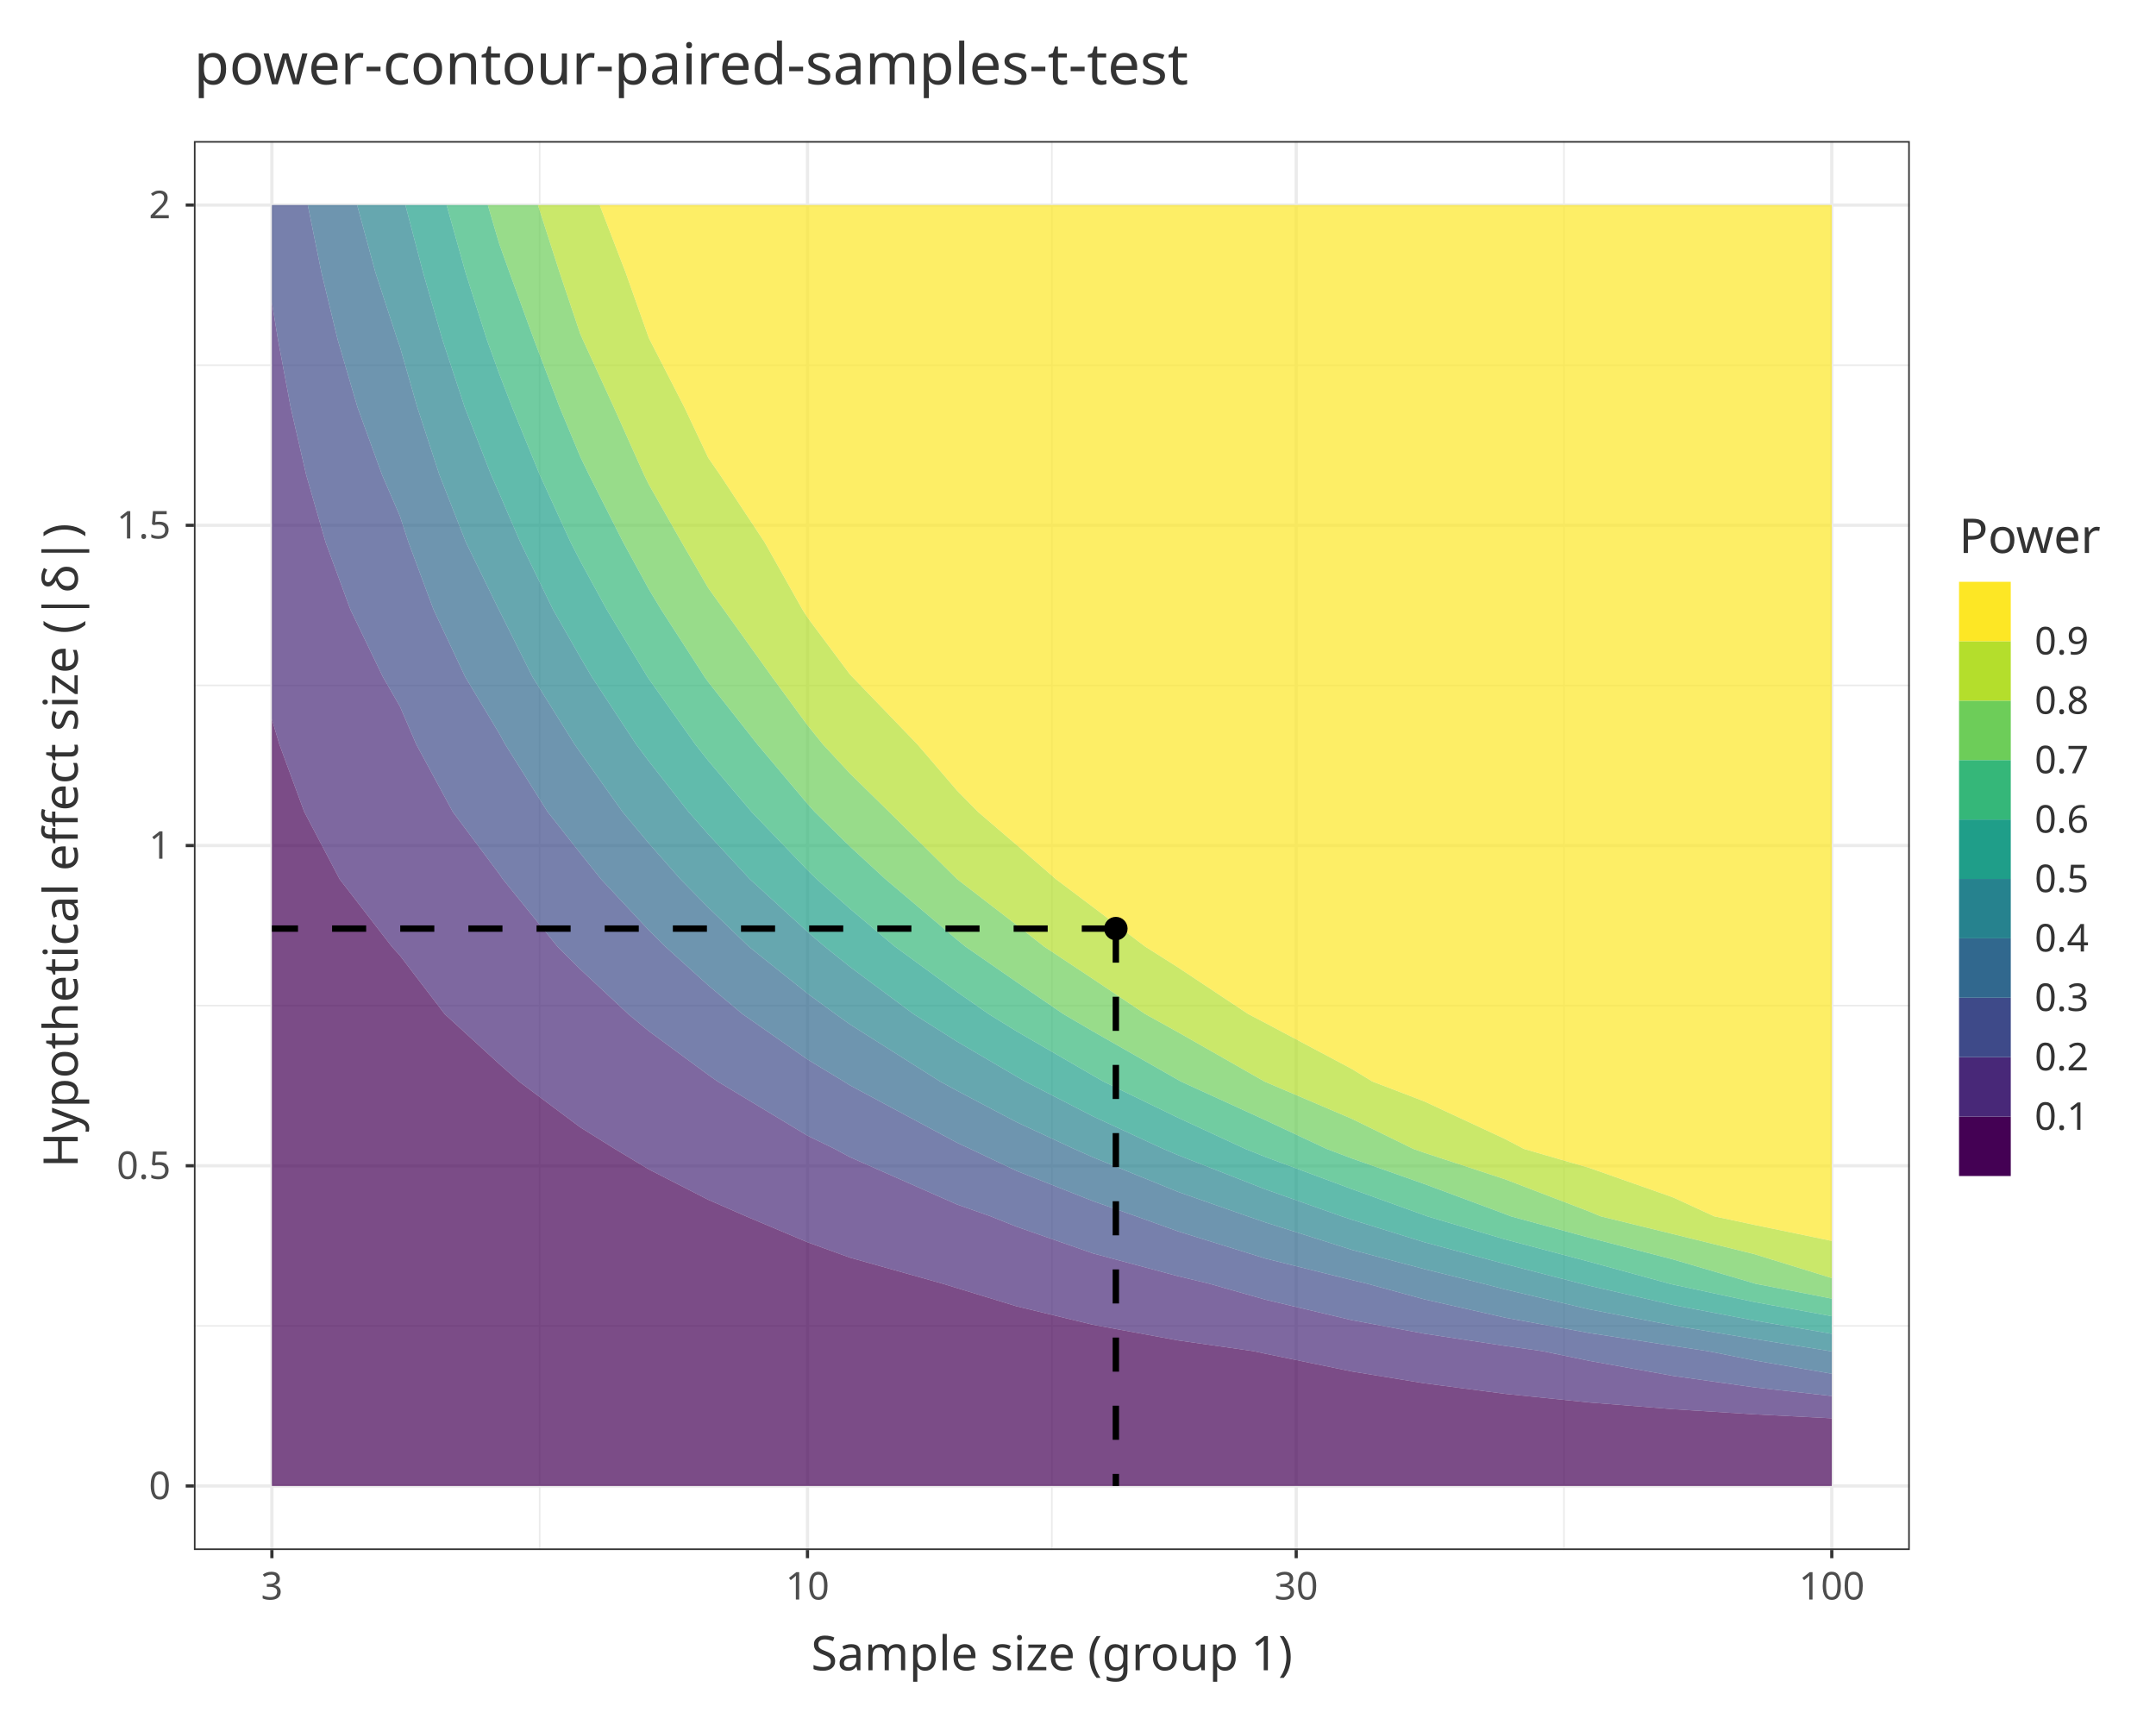
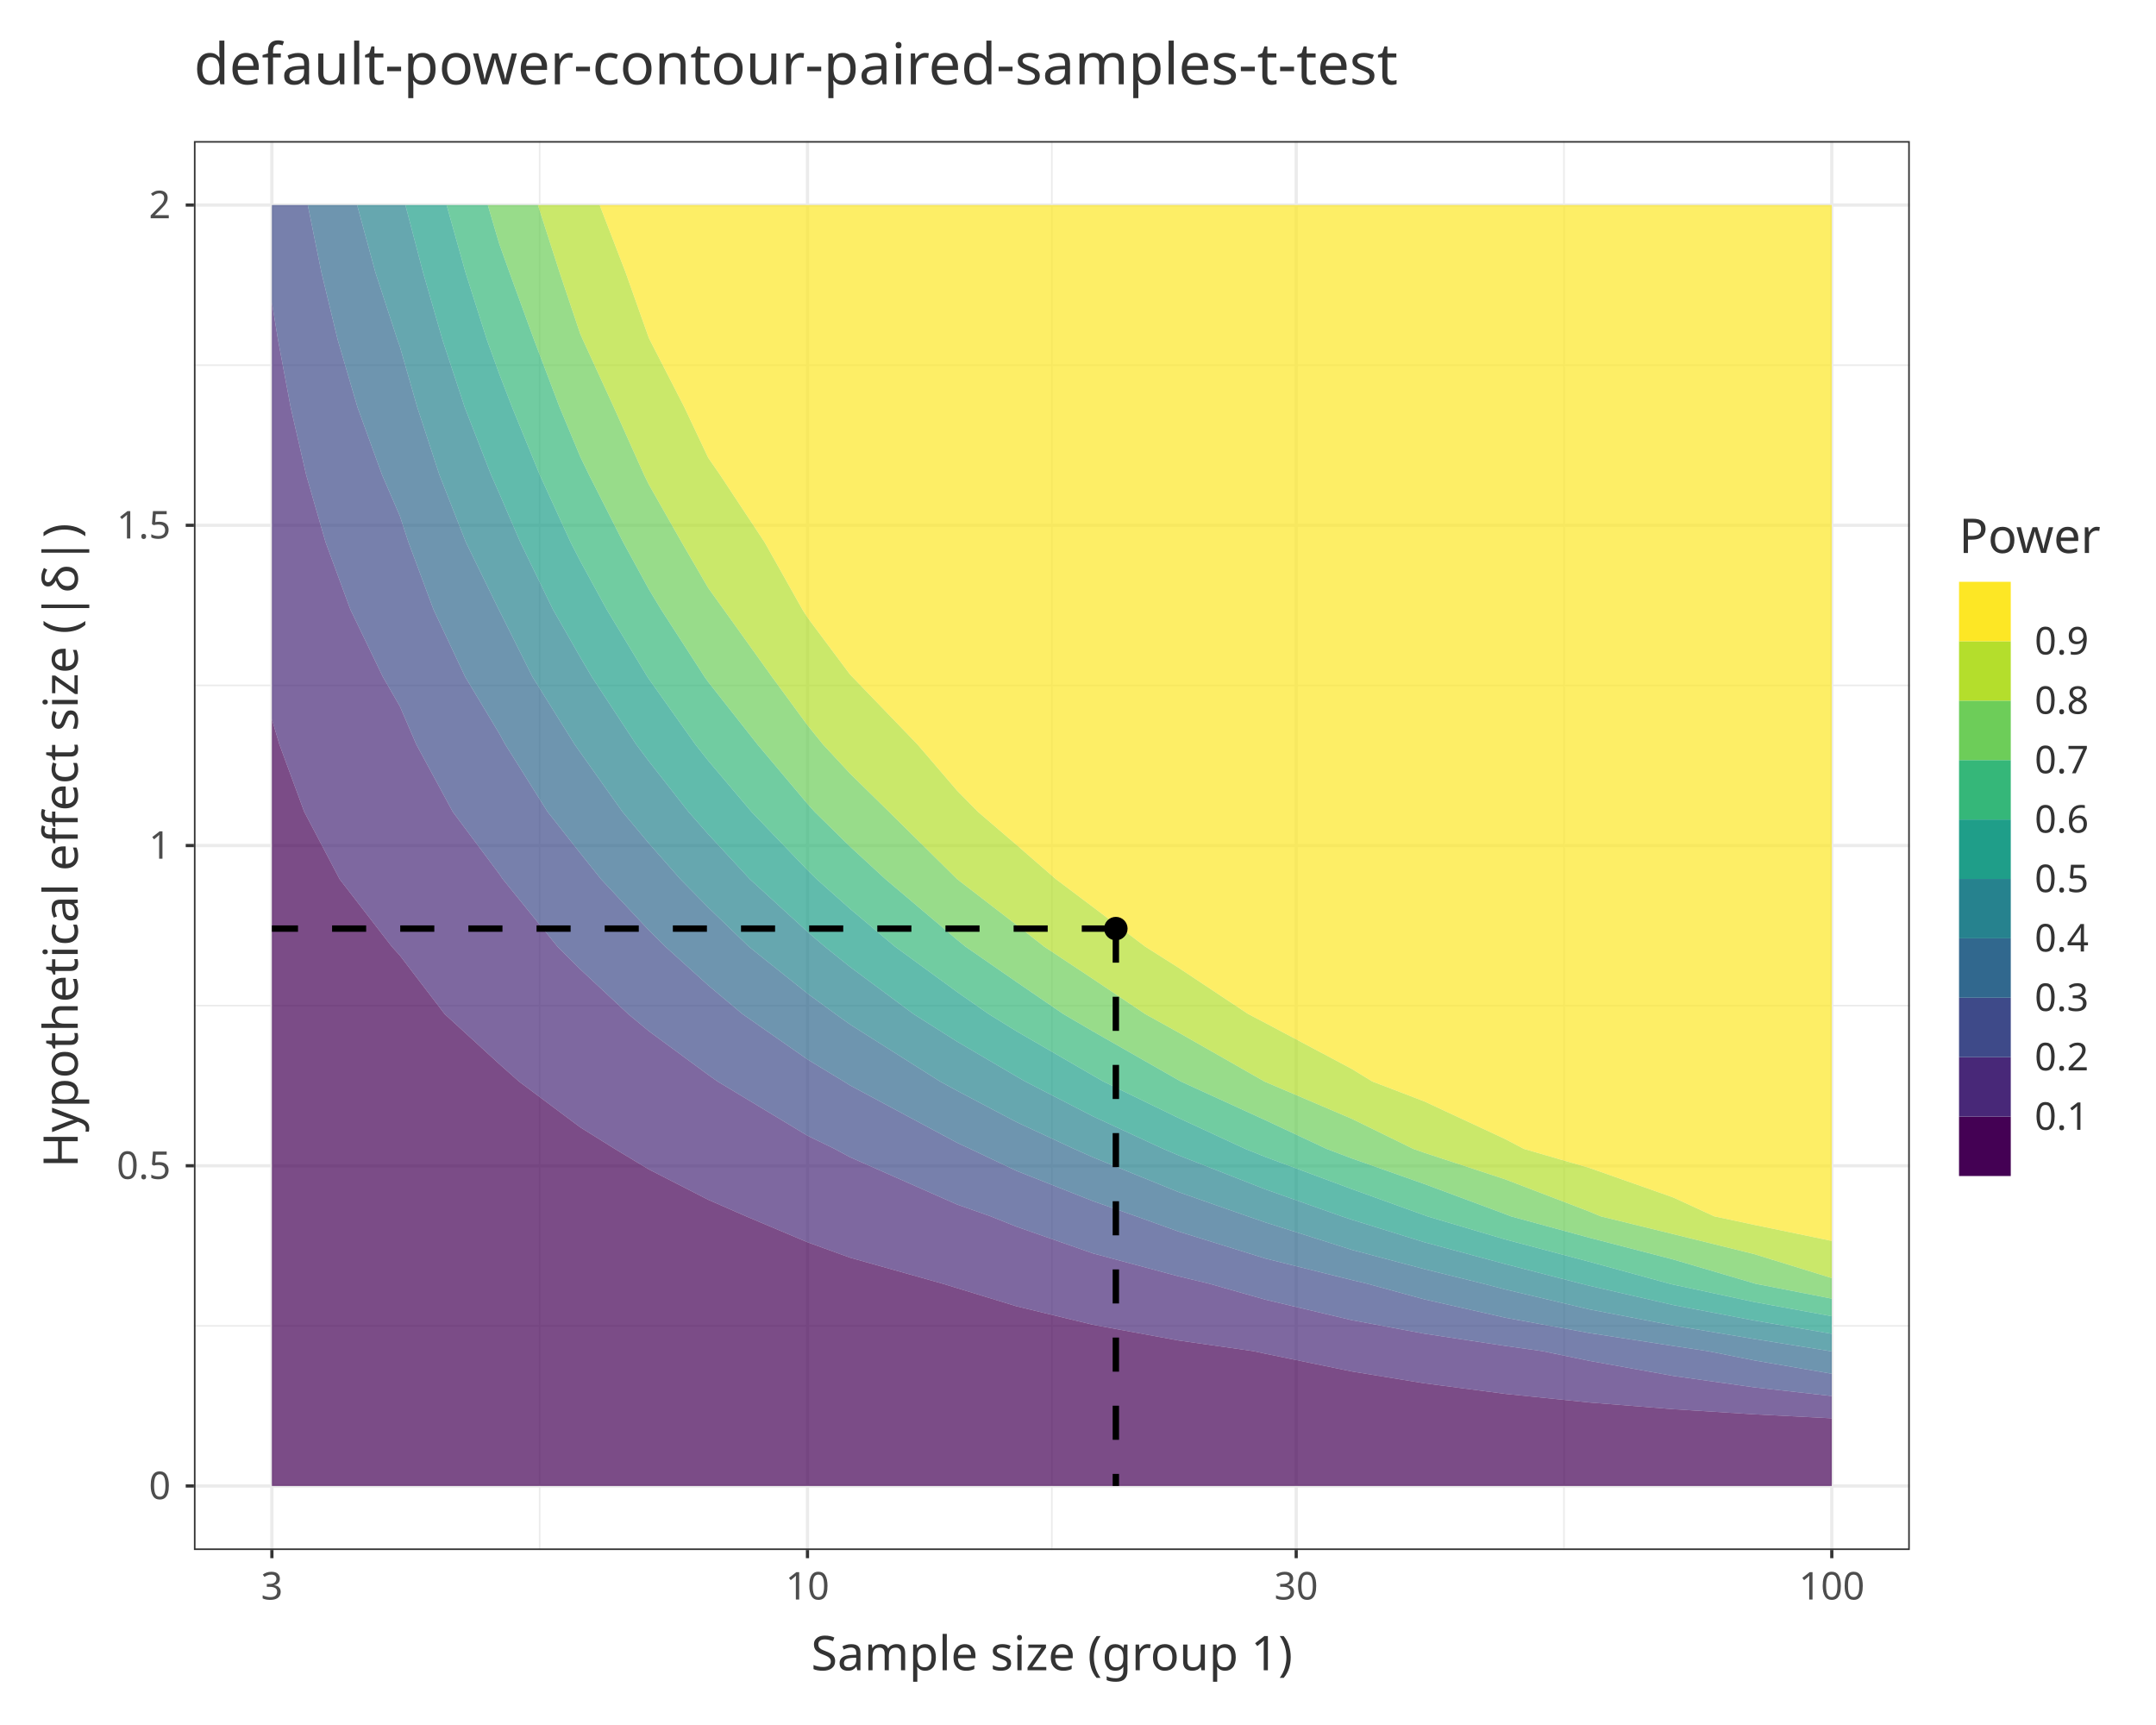
<svg xmlns="http://www.w3.org/2000/svg" class="svglite" data-engine-version="2.0" width="720.00pt" height="576.00pt" viewBox="0 0 720.00 576.00">
  <defs>
    <style type="text/css">
    .svglite line, .svglite polyline, .svglite polygon, .svglite path, .svglite rect, .svglite circle {
      fill: none;
      stroke: #000000;
      stroke-linecap: round;
      stroke-linejoin: round;
      stroke-miterlimit: 10.00;
    }
  </style>
  </defs>
  <rect width="100%" height="100%" style="stroke: none; fill: #FFFFFF;" />
  <defs>
    <clipPath id="cpMC4wMHw3MjAuMDB8MC4wMHw1NzYuMDA=">
      <rect x="0.00" y="0.00" width="720.00" height="576.00" />
    </clipPath>
  </defs>
  <g clip-path="url(#cpMC4wMHw3MjAuMDB8MC4wMHw1NzYuMDA=)">
    <rect x="0.00" y="0.00" width="720.00" height="576.00" style="stroke-width: 1.07; stroke: none;" />
  </g>
  <defs>
    <clipPath id="cpNjQuNzZ8NjM3Ljc4fDQ3LjA5fDUxNy41Nw==">
      <rect x="64.76" y="47.09" width="573.02" height="470.49" />
    </clipPath>
  </defs>
  <g clip-path="url(#cpNjQuNzZ8NjM3Ljc4fDQ3LjA5fDUxNy41Nw==)">
    <rect x="64.76" y="47.09" width="573.02" height="470.49" style="stroke-width: 1.07; stroke: none; fill: #FFFFFF;" />
    <polyline points="64.76,442.72 637.78,442.72 " style="stroke-width: 0.53; stroke: #EBEBEB; stroke-linecap: butt;" />
    <polyline points="64.76,335.79 637.78,335.79 " style="stroke-width: 0.53; stroke: #EBEBEB; stroke-linecap: butt;" />
    <polyline points="64.76,228.87 637.78,228.87 " style="stroke-width: 0.53; stroke: #EBEBEB; stroke-linecap: butt;" />
    <polyline points="64.76,121.94 637.78,121.94 " style="stroke-width: 0.53; stroke: #EBEBEB; stroke-linecap: butt;" />
    <polyline points="180.23,517.57 180.23,47.09 " style="stroke-width: 0.53; stroke: #EBEBEB; stroke-linecap: butt;" />
    <polyline points="351.27,517.57 351.27,47.09 " style="stroke-width: 0.53; stroke: #EBEBEB; stroke-linecap: butt;" />
    <polyline points="522.30,517.57 522.30,47.09 " style="stroke-width: 0.53; stroke: #EBEBEB; stroke-linecap: butt;" />
    <polyline points="64.76,496.19 637.78,496.19 " style="stroke-width: 1.07; stroke: #EBEBEB; stroke-linecap: butt;" />
    <polyline points="64.76,389.26 637.78,389.26 " style="stroke-width: 1.07; stroke: #EBEBEB; stroke-linecap: butt;" />
    <polyline points="64.76,282.33 637.78,282.33 " style="stroke-width: 1.07; stroke: #EBEBEB; stroke-linecap: butt;" />
    <polyline points="64.76,175.40 637.78,175.40 " style="stroke-width: 1.07; stroke: #EBEBEB; stroke-linecap: butt;" />
    <polyline points="64.76,68.47 637.78,68.47 " style="stroke-width: 1.07; stroke: #EBEBEB; stroke-linecap: butt;" />
    <polyline points="90.80,517.57 90.80,47.09 " style="stroke-width: 1.07; stroke: #EBEBEB; stroke-linecap: butt;" />
    <polyline points="269.66,517.57 269.66,47.09 " style="stroke-width: 1.07; stroke: #EBEBEB; stroke-linecap: butt;" />
    <polyline points="432.87,517.57 432.87,47.09 " style="stroke-width: 1.07; stroke: #EBEBEB; stroke-linecap: butt;" />
    <polyline points="611.73,517.57 611.73,47.09 " style="stroke-width: 1.07; stroke: #EBEBEB; stroke-linecap: butt;" />
    <path d="M 90.80 428.65 L 90.80 451.16 L 90.80 473.68 L 90.80 496.19 L 133.54 496.19 L 166.69 496.19 L 193.77 496.19 L 216.68 496.19 L 236.51 496.19 L 269.66 496.19 L 283.82 496.19 L 319.65 496.19 L 339.49 496.19 L 365.02 496.19 L 393.40 496.19 L 422.62 496.19 L 451.46 496.19 L 475.61 496.19 L 502.69 496.19 L 530.81 496.19 L 558.74 496.19 L 585.83 496.19 L 611.73 496.19 L 611.73 473.68 L 611.73 473.59 L 585.83 472.26 L 558.74 470.54 L 530.81 468.31 L 502.69 465.43 L 475.61 461.89 L 451.46 457.95 L 422.62 452.03 L 418.56 451.16 L 393.40 447.57 L 365.02 442.36 L 339.49 436.19 L 319.65 430.12 L 314.84 428.65 L 283.82 419.93 L 269.66 414.80 L 249.15 406.14 L 236.51 400.61 L 216.68 390.47 L 205.33 383.63 L 193.77 376.42 L 173.31 361.12 L 166.69 355.25 L 148.50 338.61 L 133.54 319.05 L 130.86 316.10 L 113.44 293.59 L 101.60 271.07 L 93.30 248.56 L 90.80 240.16 L 90.80 248.56 L 90.80 271.07 L 90.80 293.59 L 90.80 316.10 L 90.80 338.61 L 90.80 361.12 L 90.80 383.63 L 90.80 406.14 Z" style="fill-rule: evenodd; fill: #440154; fill-opacity: 0.70; stroke-width: 1.07; stroke: none; stroke-linecap: butt;" />
    <path d="M 90.80 136.01 L 90.80 158.52 L 90.80 181.03 L 90.80 203.54 L 90.80 226.05 L 90.80 240.16 L 93.30 248.56 L 101.60 271.07 L 113.44 293.59 L 130.86 316.10 L 133.54 319.05 L 148.50 338.61 L 166.69 355.25 L 173.31 361.12 L 193.77 376.42 L 205.33 383.63 L 216.68 390.47 L 236.51 400.61 L 249.15 406.14 L 269.66 414.80 L 283.82 419.93 L 314.84 428.65 L 319.65 430.12 L 339.49 436.19 L 365.02 442.36 L 393.40 447.57 L 418.56 451.16 L 422.62 452.03 L 451.46 457.95 L 475.61 461.89 L 502.69 465.43 L 530.81 468.31 L 558.74 470.54 L 585.83 472.26 L 611.73 473.59 L 611.73 466.15 L 585.83 463.25 L 558.74 459.43 L 530.81 454.41 L 515.10 451.16 L 502.69 449.42 L 475.61 445.32 L 451.46 440.82 L 422.62 433.98 L 403.88 428.65 L 393.40 426.13 L 365.02 418.53 L 339.49 409.61 L 330.82 406.14 L 319.65 402.21 L 283.82 386.37 L 278.74 383.63 L 269.66 379.21 L 239.66 361.12 L 236.51 358.90 L 216.68 344.30 L 209.81 338.61 L 193.77 323.64 L 186.19 316.10 L 167.93 293.59 L 166.69 291.79 L 151.20 271.07 L 139.02 248.56 L 133.54 235.85 L 127.88 226.05 L 117.02 203.54 L 108.72 181.03 L 102.24 158.52 L 97.07 136.01 L 92.85 113.50 L 90.80 100.99 L 90.80 113.50 Z" style="fill-rule: evenodd; fill: #482878; fill-opacity: 0.70; stroke-width: 1.07; stroke: none; stroke-linecap: butt;" />
    <path d="M 102.79 68.47 L 90.80 68.47 L 90.80 90.98 L 90.80 100.99 L 92.85 113.50 L 97.07 136.01 L 102.24 158.52 L 108.72 181.03 L 117.02 203.54 L 127.88 226.05 L 133.54 235.85 L 139.02 248.56 L 151.20 271.07 L 166.69 291.79 L 167.93 293.59 L 186.19 316.10 L 193.77 323.64 L 209.81 338.61 L 216.68 344.30 L 236.51 358.90 L 239.66 361.12 L 269.66 379.21 L 278.74 383.63 L 283.82 386.37 L 319.65 402.21 L 330.82 406.14 L 339.49 409.61 L 365.02 418.53 L 393.40 426.13 L 403.88 428.65 L 422.62 433.98 L 451.46 440.82 L 475.61 445.32 L 502.69 449.42 L 515.10 451.16 L 530.81 454.41 L 558.74 459.43 L 585.83 463.25 L 611.73 466.15 L 611.73 458.71 L 585.83 454.25 L 570.32 451.16 L 558.74 449.42 L 530.81 445.12 L 502.69 439.99 L 475.61 433.85 L 456.61 428.65 L 451.46 427.42 L 422.62 420.24 L 393.40 411.16 L 379.46 406.14 L 365.02 401.07 L 339.49 390.97 L 324.03 383.63 L 319.65 381.59 L 283.82 362.39 L 281.80 361.12 L 269.66 353.75 L 247.97 338.61 L 236.51 329.01 L 222.22 316.10 L 216.68 310.60 L 200.74 293.59 L 193.77 284.87 L 182.87 271.07 L 168.72 248.56 L 166.69 244.87 L 155.38 226.05 L 144.78 203.54 L 136.40 181.03 L 133.54 172.28 L 127.58 158.52 L 119.40 136.01 L 112.79 113.50 L 107.35 90.98 Z" style="fill-rule: evenodd; fill: #3E4A89; fill-opacity: 0.70; stroke-width: 1.07; stroke: none; stroke-linecap: butt;" />
    <path d="M 102.79 68.47 L 107.35 90.98 L 112.79 113.50 L 119.40 136.01 L 127.58 158.52 L 133.54 172.28 L 136.40 181.03 L 144.78 203.54 L 155.38 226.05 L 166.69 244.87 L 168.72 248.56 L 182.87 271.07 L 193.77 284.87 L 200.74 293.59 L 216.68 310.60 L 222.22 316.10 L 236.51 329.01 L 247.97 338.61 L 269.66 353.75 L 281.80 361.12 L 283.82 362.39 L 319.65 381.59 L 324.03 383.63 L 339.49 390.97 L 365.02 401.07 L 379.46 406.14 L 393.40 411.16 L 422.62 420.24 L 451.46 427.42 L 456.61 428.65 L 475.61 433.85 L 502.69 439.99 L 530.81 445.12 L 558.74 449.42 L 570.32 451.16 L 585.83 454.25 L 611.73 458.71 L 611.73 451.27 L 611.21 451.16 L 585.83 447.10 L 558.74 442.59 L 530.81 437.22 L 502.69 430.56 L 495.39 428.65 L 475.61 423.75 L 451.46 417.34 L 422.62 408.19 L 416.68 406.14 L 393.40 397.98 L 365.02 386.44 L 358.71 383.63 L 339.49 374.69 L 319.65 364.22 L 313.95 361.12 L 283.82 342.04 L 279.03 338.61 L 269.66 331.75 L 250.09 316.10 L 236.51 303.01 L 227.24 293.59 L 216.68 281.59 L 207.88 271.07 L 193.77 251.21 L 191.90 248.56 L 177.85 226.05 L 166.69 203.75 L 166.57 203.54 L 155.57 181.03 L 146.73 158.52 L 139.36 136.01 L 133.54 115.72 L 132.74 113.50 L 125.38 90.98 L 119.27 68.47 Z" style="fill-rule: evenodd; fill: #31688E; fill-opacity: 0.70; stroke-width: 1.07; stroke: none; stroke-linecap: butt;" />
    <path d="M 163.98 158.52 L 155.20 136.01 L 147.78 113.50 L 141.29 90.98 L 135.39 68.47 L 133.54 68.47 L 119.27 68.47 L 125.38 90.98 L 132.74 113.50 L 133.54 115.72 L 139.36 136.01 L 146.73 158.52 L 155.57 181.03 L 166.57 203.54 L 166.69 203.75 L 177.85 226.05 L 191.90 248.56 L 193.77 251.21 L 207.88 271.07 L 216.68 281.59 L 227.24 293.59 L 236.51 303.01 L 250.09 316.10 L 269.66 331.75 L 279.03 338.61 L 283.82 342.04 L 313.95 361.12 L 319.65 364.22 L 339.49 374.69 L 358.71 383.63 L 365.02 386.44 L 393.40 397.98 L 416.68 406.14 L 422.62 408.19 L 451.46 417.34 L 475.61 423.75 L 495.39 428.65 L 502.69 430.56 L 530.81 437.22 L 558.74 442.59 L 585.83 447.10 L 611.21 451.16 L 611.73 451.27 L 611.73 451.16 L 611.73 445.37 L 585.83 440.93 L 558.74 435.76 L 530.81 429.33 L 528.08 428.65 L 502.69 422.09 L 475.61 414.78 L 451.46 407.27 L 448.04 406.14 L 422.62 397.15 L 393.40 385.71 L 388.48 383.63 L 365.02 372.77 L 342.36 361.12 L 339.49 359.46 L 319.65 347.82 L 305.09 338.61 L 283.82 322.82 L 275.44 316.10 L 269.66 311.13 L 250.44 293.59 L 236.51 278.55 L 229.92 271.07 L 216.68 254.19 L 212.46 248.56 L 197.66 226.05 L 193.77 219.44 L 184.68 203.54 L 173.75 181.03 L 166.69 164.64 Z" style="fill-rule: evenodd; fill: #26828E; fill-opacity: 0.70; stroke-width: 1.07; stroke: none; stroke-linecap: butt;" />
    <path d="M 190.54 181.03 L 180.24 158.52 L 171.04 136.01 L 166.69 124.74 L 162.62 113.50 L 155.46 90.98 L 149.15 68.47 L 135.39 68.47 L 141.29 90.98 L 147.78 113.50 L 155.20 136.01 L 163.98 158.52 L 166.69 164.64 L 173.75 181.03 L 184.68 203.54 L 193.77 219.44 L 197.66 226.05 L 212.46 248.56 L 216.68 254.19 L 229.92 271.07 L 236.51 278.55 L 250.44 293.59 L 269.66 311.13 L 275.44 316.10 L 283.82 322.82 L 305.09 338.61 L 319.65 347.82 L 339.49 359.46 L 342.36 361.12 L 365.02 372.77 L 388.48 383.63 L 393.40 385.71 L 422.62 397.15 L 448.04 406.14 L 451.46 407.27 L 475.61 414.78 L 502.69 422.09 L 528.08 428.65 L 530.81 429.33 L 558.74 435.76 L 585.83 440.93 L 611.73 445.37 L 611.73 439.50 L 585.83 434.75 L 558.74 428.93 L 557.56 428.65 L 530.81 421.32 L 502.69 413.86 L 476.62 406.14 L 475.61 405.76 L 451.46 397.05 L 422.62 386.33 L 415.88 383.63 L 393.40 373.22 L 368.47 361.12 L 365.02 359.14 L 339.49 344.35 L 330.20 338.61 L 319.65 331.24 L 298.92 316.10 L 283.82 303.42 L 272.77 293.59 L 269.66 290.52 L 250.96 271.07 L 236.51 253.99 L 232.21 248.56 L 216.68 226.68 L 216.25 226.05 L 202.62 203.54 L 193.77 187.31 Z" style="fill-rule: evenodd; fill: #1F9E89; fill-opacity: 0.70; stroke-width: 1.07; stroke: none; stroke-linecap: butt;" />
    <path d="M 186.90 136.01 L 178.36 113.50 L 170.15 90.98 L 166.69 81.31 L 162.91 68.47 L 149.15 68.47 L 155.46 90.98 L 162.62 113.50 L 166.69 124.74 L 171.04 136.01 L 180.24 158.52 L 190.54 181.03 L 193.77 187.31 L 202.62 203.54 L 216.25 226.05 L 216.68 226.68 L 232.21 248.56 L 236.51 253.99 L 250.96 271.07 L 269.66 290.52 L 272.77 293.59 L 283.82 303.42 L 298.92 316.10 L 319.65 331.24 L 330.20 338.61 L 339.49 344.35 L 365.02 359.14 L 368.47 361.12 L 393.40 373.22 L 415.88 383.63 L 422.62 386.33 L 451.46 397.05 L 475.61 405.76 L 476.62 406.14 L 502.69 413.86 L 530.81 421.32 L 557.56 428.65 L 558.74 428.93 L 585.83 434.75 L 611.73 439.50 L 611.73 433.63 L 586.23 428.65 L 585.83 428.52 L 558.74 420.54 L 530.81 413.30 L 504.54 406.14 L 502.69 405.41 L 475.61 395.33 L 451.46 386.81 L 443.04 383.63 L 422.62 374.05 L 394.35 361.12 L 393.40 360.58 L 365.02 344.39 L 355.13 338.61 L 339.49 327.89 L 322.45 316.10 L 319.65 313.82 L 295.74 293.59 L 283.82 282.62 L 272.05 271.07 L 269.66 268.41 L 252.95 248.56 L 236.51 227.71 L 235.33 226.05 L 220.78 203.54 L 216.68 196.75 L 208.09 181.03 L 196.69 158.52 L 193.77 152.49 Z" style="fill-rule: evenodd; fill: #35B779; fill-opacity: 0.70; stroke-width: 1.07; stroke: none; stroke-linecap: butt;" />
    <path d="M 215.08 158.52 L 205.00 136.01 L 194.68 113.50 L 193.77 111.46 L 186.89 90.98 L 179.65 68.47 L 166.69 68.47 L 162.91 68.47 L 166.69 81.31 L 170.15 90.98 L 178.36 113.50 L 186.90 136.01 L 193.77 152.49 L 196.69 158.52 L 208.09 181.03 L 216.68 196.75 L 220.78 203.54 L 235.33 226.05 L 236.51 227.71 L 252.95 248.56 L 269.66 268.41 L 272.05 271.07 L 283.82 282.62 L 295.74 293.59 L 319.65 313.82 L 322.45 316.10 L 339.49 327.89 L 355.13 338.61 L 365.02 344.39 L 393.40 360.58 L 394.35 361.12 L 422.62 374.05 L 443.04 383.63 L 451.46 386.81 L 475.61 395.33 L 502.69 405.41 L 504.54 406.14 L 530.81 413.30 L 558.74 420.54 L 585.83 428.52 L 586.23 428.65 L 611.73 433.63 L 611.73 428.65 L 611.73 426.76 L 585.83 418.76 L 558.74 412.07 L 534.53 406.14 L 530.81 404.57 L 502.69 393.80 L 475.61 384.90 L 471.99 383.63 L 451.46 373.58 L 422.62 361.28 L 422.27 361.12 L 393.40 344.66 L 382.48 338.61 L 365.02 326.89 L 348.74 316.10 L 339.49 308.85 L 319.69 293.59 L 319.65 293.55 L 296.90 271.07 L 283.82 258.23 L 274.84 248.56 L 269.66 242.16 L 257.84 226.05 L 241.71 203.54 L 236.51 196.31 L 227.62 181.03 L 216.68 161.77 Z" style="fill-rule: evenodd; fill: #6DCD59; fill-opacity: 0.70; stroke-width: 1.07; stroke: none; stroke-linecap: butt;" />
    <path d="M 216.68 112.83 L 208.93 90.98 L 200.26 68.47 L 193.77 68.47 L 179.65 68.47 L 186.89 90.98 L 193.77 111.46 L 194.68 113.50 L 205.00 136.01 L 215.08 158.52 L 216.68 161.77 L 227.62 181.03 L 236.51 196.31 L 241.71 203.54 L 257.84 226.05 L 269.66 242.16 L 274.84 248.56 L 283.82 258.23 L 296.90 271.07 L 319.65 293.55 L 319.69 293.59 L 339.49 308.85 L 348.74 316.10 L 365.02 326.89 L 382.48 338.61 L 393.40 344.66 L 422.27 361.12 L 422.62 361.28 L 451.46 373.58 L 471.99 383.63 L 475.61 384.90 L 502.69 393.80 L 530.81 404.57 L 534.53 406.14 L 558.74 412.07 L 585.83 418.76 L 611.73 426.76 L 611.73 414.35 L 585.83 408.99 L 572.46 406.14 L 558.74 399.83 L 530.81 389.99 L 508.91 383.63 L 502.69 380.36 L 475.61 367.75 L 458.29 361.12 L 451.46 356.94 L 422.62 341.61 L 416.87 338.61 L 393.40 323.02 L 382.48 316.10 L 365.02 302.88 L 352.66 293.59 L 339.49 282.14 L 326.59 271.07 L 319.65 264.02 L 306.38 248.56 L 284.68 226.05 L 283.82 225.15 L 269.66 206.19 L 267.98 203.54 L 255.32 181.03 L 240.44 158.52 L 236.51 152.85 L 228.56 136.01 L 217.01 113.50 Z" style="fill-rule: evenodd; fill: #B4DE2C; fill-opacity: 0.70; stroke-width: 1.07; stroke: none; stroke-linecap: butt;" />
    <path d="M 393.40 68.47 L 365.02 68.47 L 339.49 68.47 L 319.65 68.47 L 283.82 68.47 L 269.66 68.47 L 236.51 68.47 L 216.68 68.47 L 200.26 68.47 L 208.93 90.98 L 216.68 112.83 L 217.01 113.50 L 228.56 136.01 L 236.51 152.85 L 240.44 158.52 L 255.32 181.03 L 267.98 203.54 L 269.66 206.19 L 283.82 225.15 L 284.68 226.05 L 306.38 248.56 L 319.65 264.02 L 326.59 271.07 L 339.49 282.14 L 352.66 293.59 L 365.02 302.88 L 382.48 316.10 L 393.40 323.02 L 416.87 338.61 L 422.62 341.61 L 451.46 356.94 L 458.29 361.12 L 475.61 367.75 L 502.69 380.36 L 508.91 383.63 L 530.81 389.99 L 558.74 399.83 L 572.46 406.14 L 585.83 408.99 L 611.73 414.35 L 611.73 406.14 L 611.73 383.63 L 611.73 361.12 L 611.73 338.61 L 611.73 316.10 L 611.73 293.59 L 611.73 271.07 L 611.73 248.56 L 611.73 226.05 L 611.73 203.54 L 611.73 181.03 L 611.73 158.52 L 611.73 136.01 L 611.73 113.50 L 611.73 90.98 L 611.73 68.47 L 585.83 68.47 L 558.74 68.47 L 530.81 68.47 L 502.69 68.47 L 475.61 68.47 L 451.46 68.47 L 422.62 68.47 Z" style="fill-rule: evenodd; fill: #FDE725; fill-opacity: 0.70; stroke-width: 1.07; stroke: none; stroke-linecap: butt;" />
    <line x1="372.64" y1="310.07" x2="372.64" y2="496.19" style="stroke-width: 2.13; stroke-dasharray: 11.38,11.38; stroke-linecap: butt;" />
    <line x1="372.64" y1="310.07" x2="90.80" y2="310.07" style="stroke-width: 2.13; stroke-dasharray: 11.38,11.38; stroke-linecap: butt;" />
    <circle cx="372.64" cy="310.07" r="3.56" style="stroke-width: 0.71; fill: #000000;" />
    <rect x="64.76" y="47.09" width="573.02" height="470.49" style="stroke-width: 1.07; stroke: #333333;" />
  </g>
  <g clip-path="url(#cpMC4wMHw3MjAuMDB8MC4wMHw1NzYuMDA=)">
    <text x="57.03" y="500.59" text-anchor="end" style="font-size: 12.80px; fill: #4D4D4D; font-family: sans;" textLength="7.12px" lengthAdjust="spacingAndGlyphs">0</text>
    <text x="57.03" y="393.66" text-anchor="end" style="font-size: 12.80px; fill: #4D4D4D; font-family: sans;" textLength="17.79px" lengthAdjust="spacingAndGlyphs">0.5</text>
    <text x="57.03" y="286.73" text-anchor="end" style="font-size: 12.80px; fill: #4D4D4D; font-family: sans;" textLength="7.12px" lengthAdjust="spacingAndGlyphs">1</text>
    <text x="57.03" y="179.81" text-anchor="end" style="font-size: 12.80px; fill: #4D4D4D; font-family: sans;" textLength="17.79px" lengthAdjust="spacingAndGlyphs">1.5</text>
    <text x="57.03" y="72.88" text-anchor="end" style="font-size: 12.80px; fill: #4D4D4D; font-family: sans;" textLength="7.12px" lengthAdjust="spacingAndGlyphs">2</text>
    <polyline points="62.02,496.19 64.76,496.19 " style="stroke-width: 1.07; stroke: #333333; stroke-linecap: butt;" />
    <polyline points="62.02,389.26 64.76,389.26 " style="stroke-width: 1.07; stroke: #333333; stroke-linecap: butt;" />
    <polyline points="62.02,282.33 64.76,282.33 " style="stroke-width: 1.07; stroke: #333333; stroke-linecap: butt;" />
    <polyline points="62.02,175.40 64.76,175.40 " style="stroke-width: 1.07; stroke: #333333; stroke-linecap: butt;" />
    <polyline points="62.02,68.47 64.76,68.47 " style="stroke-width: 1.07; stroke: #333333; stroke-linecap: butt;" />
    <polyline points="90.80,520.31 90.80,517.57 " style="stroke-width: 1.07; stroke: #333333; stroke-linecap: butt;" />
    <polyline points="269.66,520.31 269.66,517.57 " style="stroke-width: 1.07; stroke: #333333; stroke-linecap: butt;" />
    <polyline points="432.87,520.31 432.87,517.57 " style="stroke-width: 1.07; stroke: #333333; stroke-linecap: butt;" />
    <polyline points="611.73,520.31 611.73,517.57 " style="stroke-width: 1.07; stroke: #333333; stroke-linecap: butt;" />
    <text x="90.80" y="534.10" text-anchor="middle" style="font-size: 12.80px; fill: #4D4D4D; font-family: sans;" textLength="7.12px" lengthAdjust="spacingAndGlyphs">3</text>
    <text x="269.66" y="534.10" text-anchor="middle" style="font-size: 12.80px; fill: #4D4D4D; font-family: sans;" textLength="14.24px" lengthAdjust="spacingAndGlyphs">10</text>
    <text x="432.87" y="534.10" text-anchor="middle" style="font-size: 12.80px; fill: #4D4D4D; font-family: sans;" textLength="14.24px" lengthAdjust="spacingAndGlyphs">30</text>
    <text x="611.73" y="534.10" text-anchor="middle" style="font-size: 12.80px; fill: #4D4D4D; font-family: sans;" textLength="21.36px" lengthAdjust="spacingAndGlyphs">100</text>
    <text x="351.27" y="557.73" text-anchor="middle" style="font-size: 16.00px; fill: #333333; font-family: sans;" textLength="156.54px" lengthAdjust="spacingAndGlyphs">Sample size (group 1)</text>
    <text transform="translate(25.96,282.33) rotate(-90)" text-anchor="middle" style="font-size: 16.00px; fill: #333333; font-family: sans;" textLength="196.88px" lengthAdjust="spacingAndGlyphs">Hypothetical effect size (|δ|)</text>
    <rect x="648.74" y="166.49" width="56.32" height="231.69" style="stroke-width: 1.07; stroke: none;" />
    <rect x="654.22" y="372.85" width="17.28" height="19.84" style="stroke-width: 0.75; stroke: none; fill: #440154;" />
    <rect x="654.22" y="353.01" width="17.28" height="19.84" style="stroke-width: 0.75; stroke: none; fill: #482878;" />
    <rect x="654.22" y="333.17" width="17.28" height="19.84" style="stroke-width: 0.75; stroke: none; fill: #3E4A89;" />
    <rect x="654.22" y="313.32" width="17.28" height="19.84" style="stroke-width: 0.75; stroke: none; fill: #31688E;" />
    <rect x="654.22" y="293.48" width="17.28" height="19.84" style="stroke-width: 0.75; stroke: none; fill: #26828E;" />
    <rect x="654.22" y="273.64" width="17.28" height="19.84" style="stroke-width: 0.75; stroke: none; fill: #1F9E89;" />
    <rect x="654.22" y="253.80" width="17.28" height="19.84" style="stroke-width: 0.75; stroke: none; fill: #35B779;" />
    <rect x="654.22" y="233.95" width="17.28" height="19.84" style="stroke-width: 0.75; stroke: none; fill: #6DCD59;" />
    <rect x="654.22" y="214.11" width="17.28" height="19.84" style="stroke-width: 0.75; stroke: none; fill: #B4DE2C;" />
    <rect x="654.22" y="194.27" width="17.28" height="19.84" style="stroke-width: 0.75; stroke: none; fill: #FDE725;" />
    <text x="679.47" y="377.26" style="font-size: 12.80px; fill: #333333; font-family: sans;" textLength="17.79px" lengthAdjust="spacingAndGlyphs">0.1</text>
    <text x="679.47" y="357.41" style="font-size: 12.80px; fill: #333333; font-family: sans;" textLength="17.79px" lengthAdjust="spacingAndGlyphs">0.2</text>
    <text x="679.47" y="337.57" style="font-size: 12.80px; fill: #333333; font-family: sans;" textLength="17.79px" lengthAdjust="spacingAndGlyphs">0.3</text>
    <text x="679.47" y="317.73" style="font-size: 12.80px; fill: #333333; font-family: sans;" textLength="17.79px" lengthAdjust="spacingAndGlyphs">0.4</text>
    <text x="679.47" y="297.89" style="font-size: 12.80px; fill: #333333; font-family: sans;" textLength="17.79px" lengthAdjust="spacingAndGlyphs">0.5</text>
    <text x="679.47" y="278.04" style="font-size: 12.80px; fill: #333333; font-family: sans;" textLength="17.79px" lengthAdjust="spacingAndGlyphs">0.6</text>
    <text x="679.47" y="258.20" style="font-size: 12.80px; fill: #333333; font-family: sans;" textLength="17.79px" lengthAdjust="spacingAndGlyphs">0.7</text>
    <text x="679.47" y="238.36" style="font-size: 12.80px; fill: #333333; font-family: sans;" textLength="17.79px" lengthAdjust="spacingAndGlyphs">0.8</text>
    <text x="679.47" y="218.52" style="font-size: 12.80px; fill: #333333; font-family: sans;" textLength="17.79px" lengthAdjust="spacingAndGlyphs">0.9</text>
    <text x="654.22" y="184.64" style="font-size: 16.00px; fill: #333333; font-family: sans;" textLength="45.36px" lengthAdjust="spacingAndGlyphs">Power</text>
-     <text x="64.76" y="28.16" style="font-size: 19.20px; fill: #333333; font-family: sans;" textLength="309.50px" lengthAdjust="spacingAndGlyphs">power-contour-paired-samples-t-test</text>
+     <text x="64.76" y="28.16" style="font-size: 19.20px; fill: #333333; font-family: sans;" textLength="373.54px" lengthAdjust="spacingAndGlyphs">default-power-contour-paired-samples-t-test</text>
  </g>
</svg>
